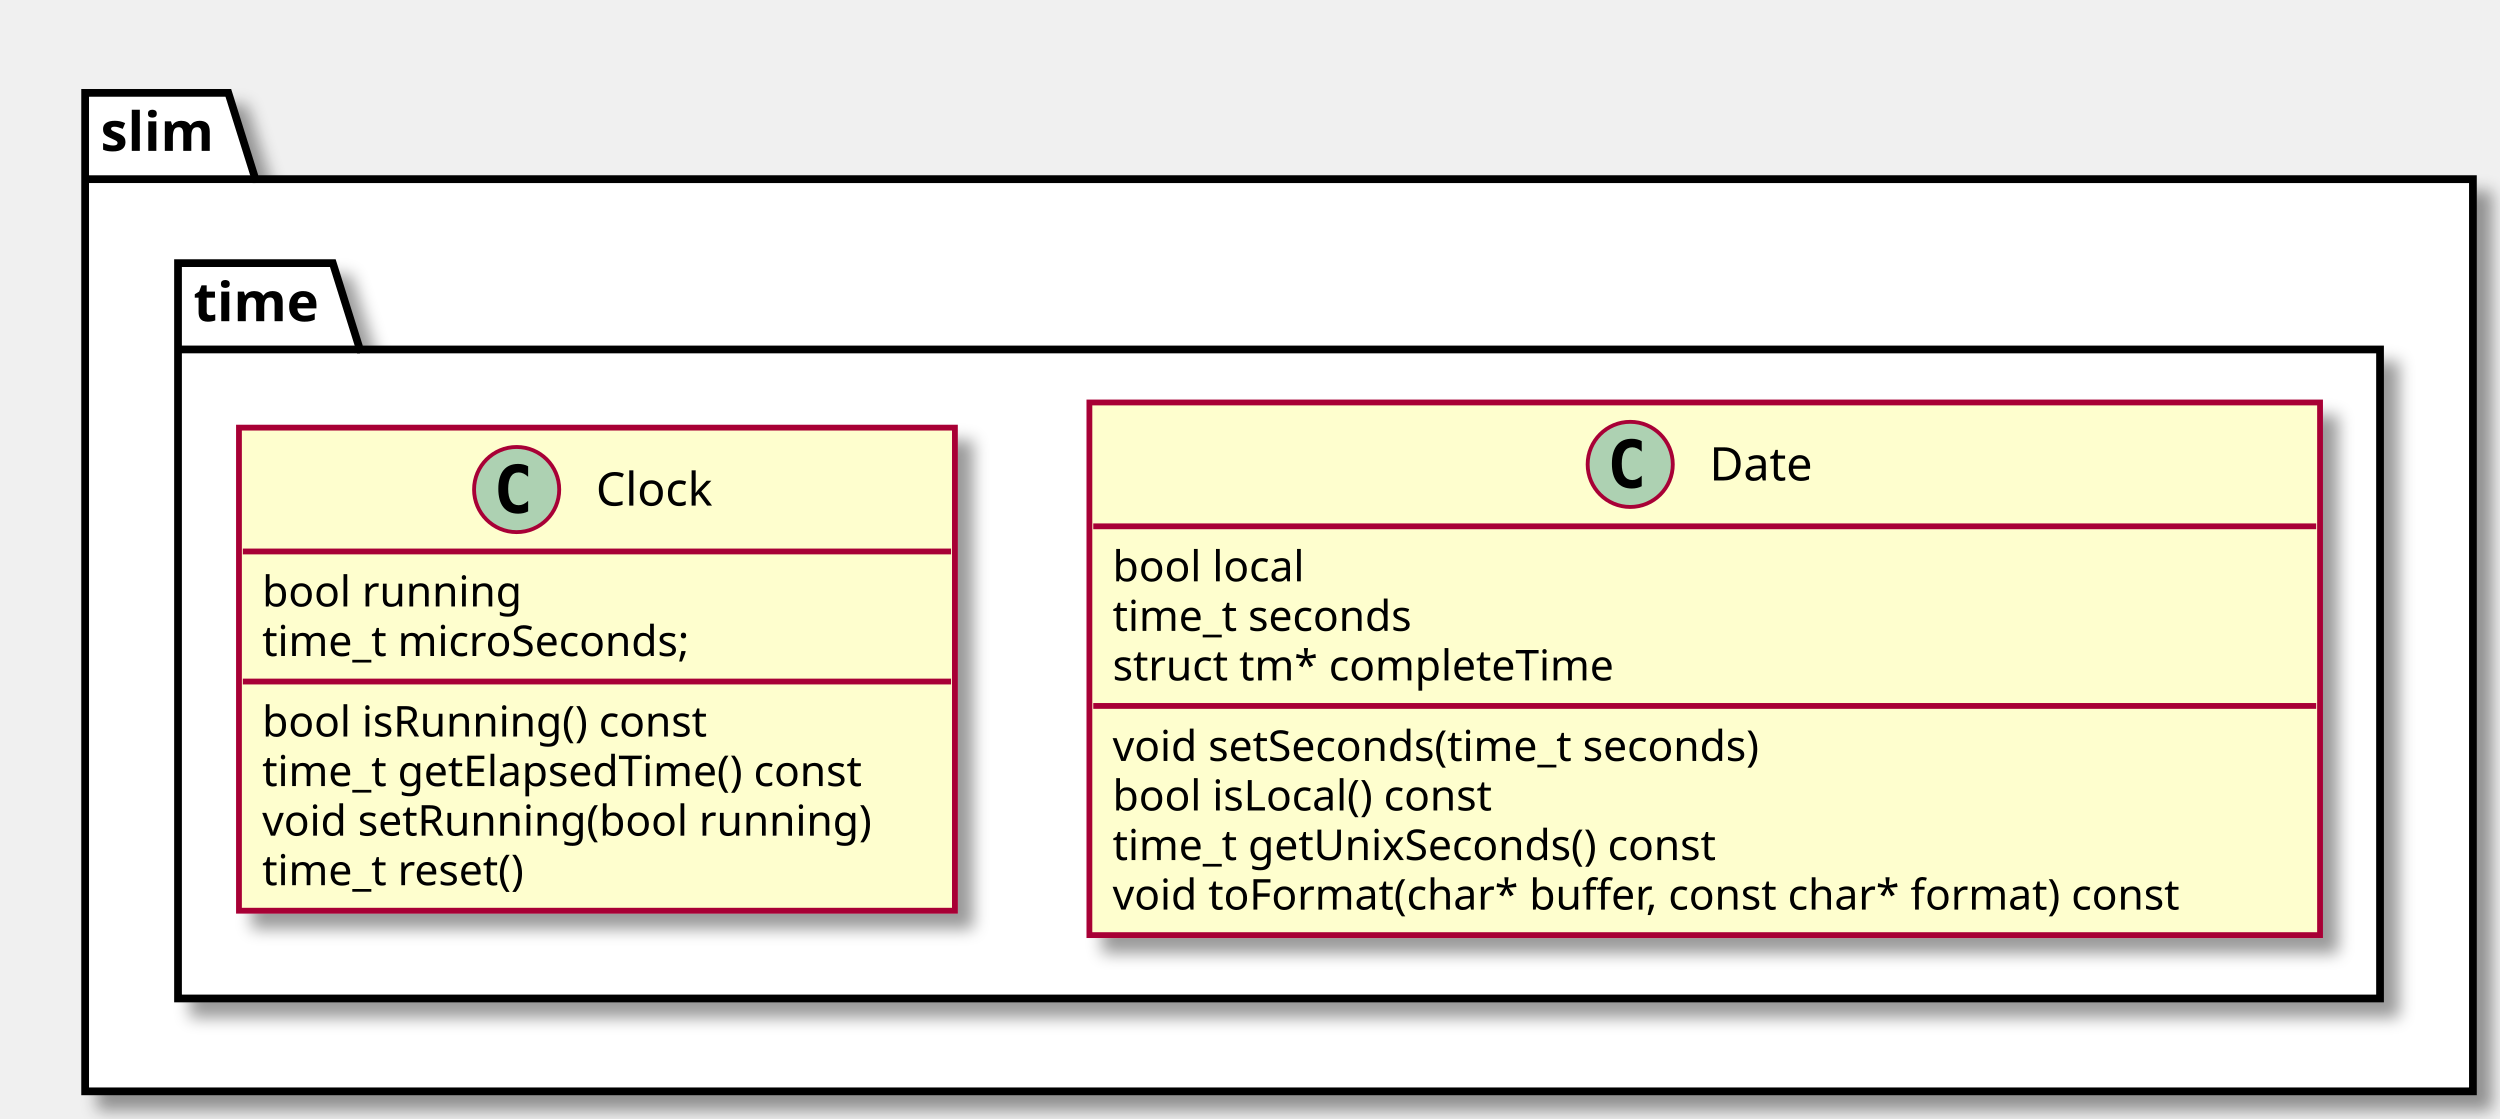
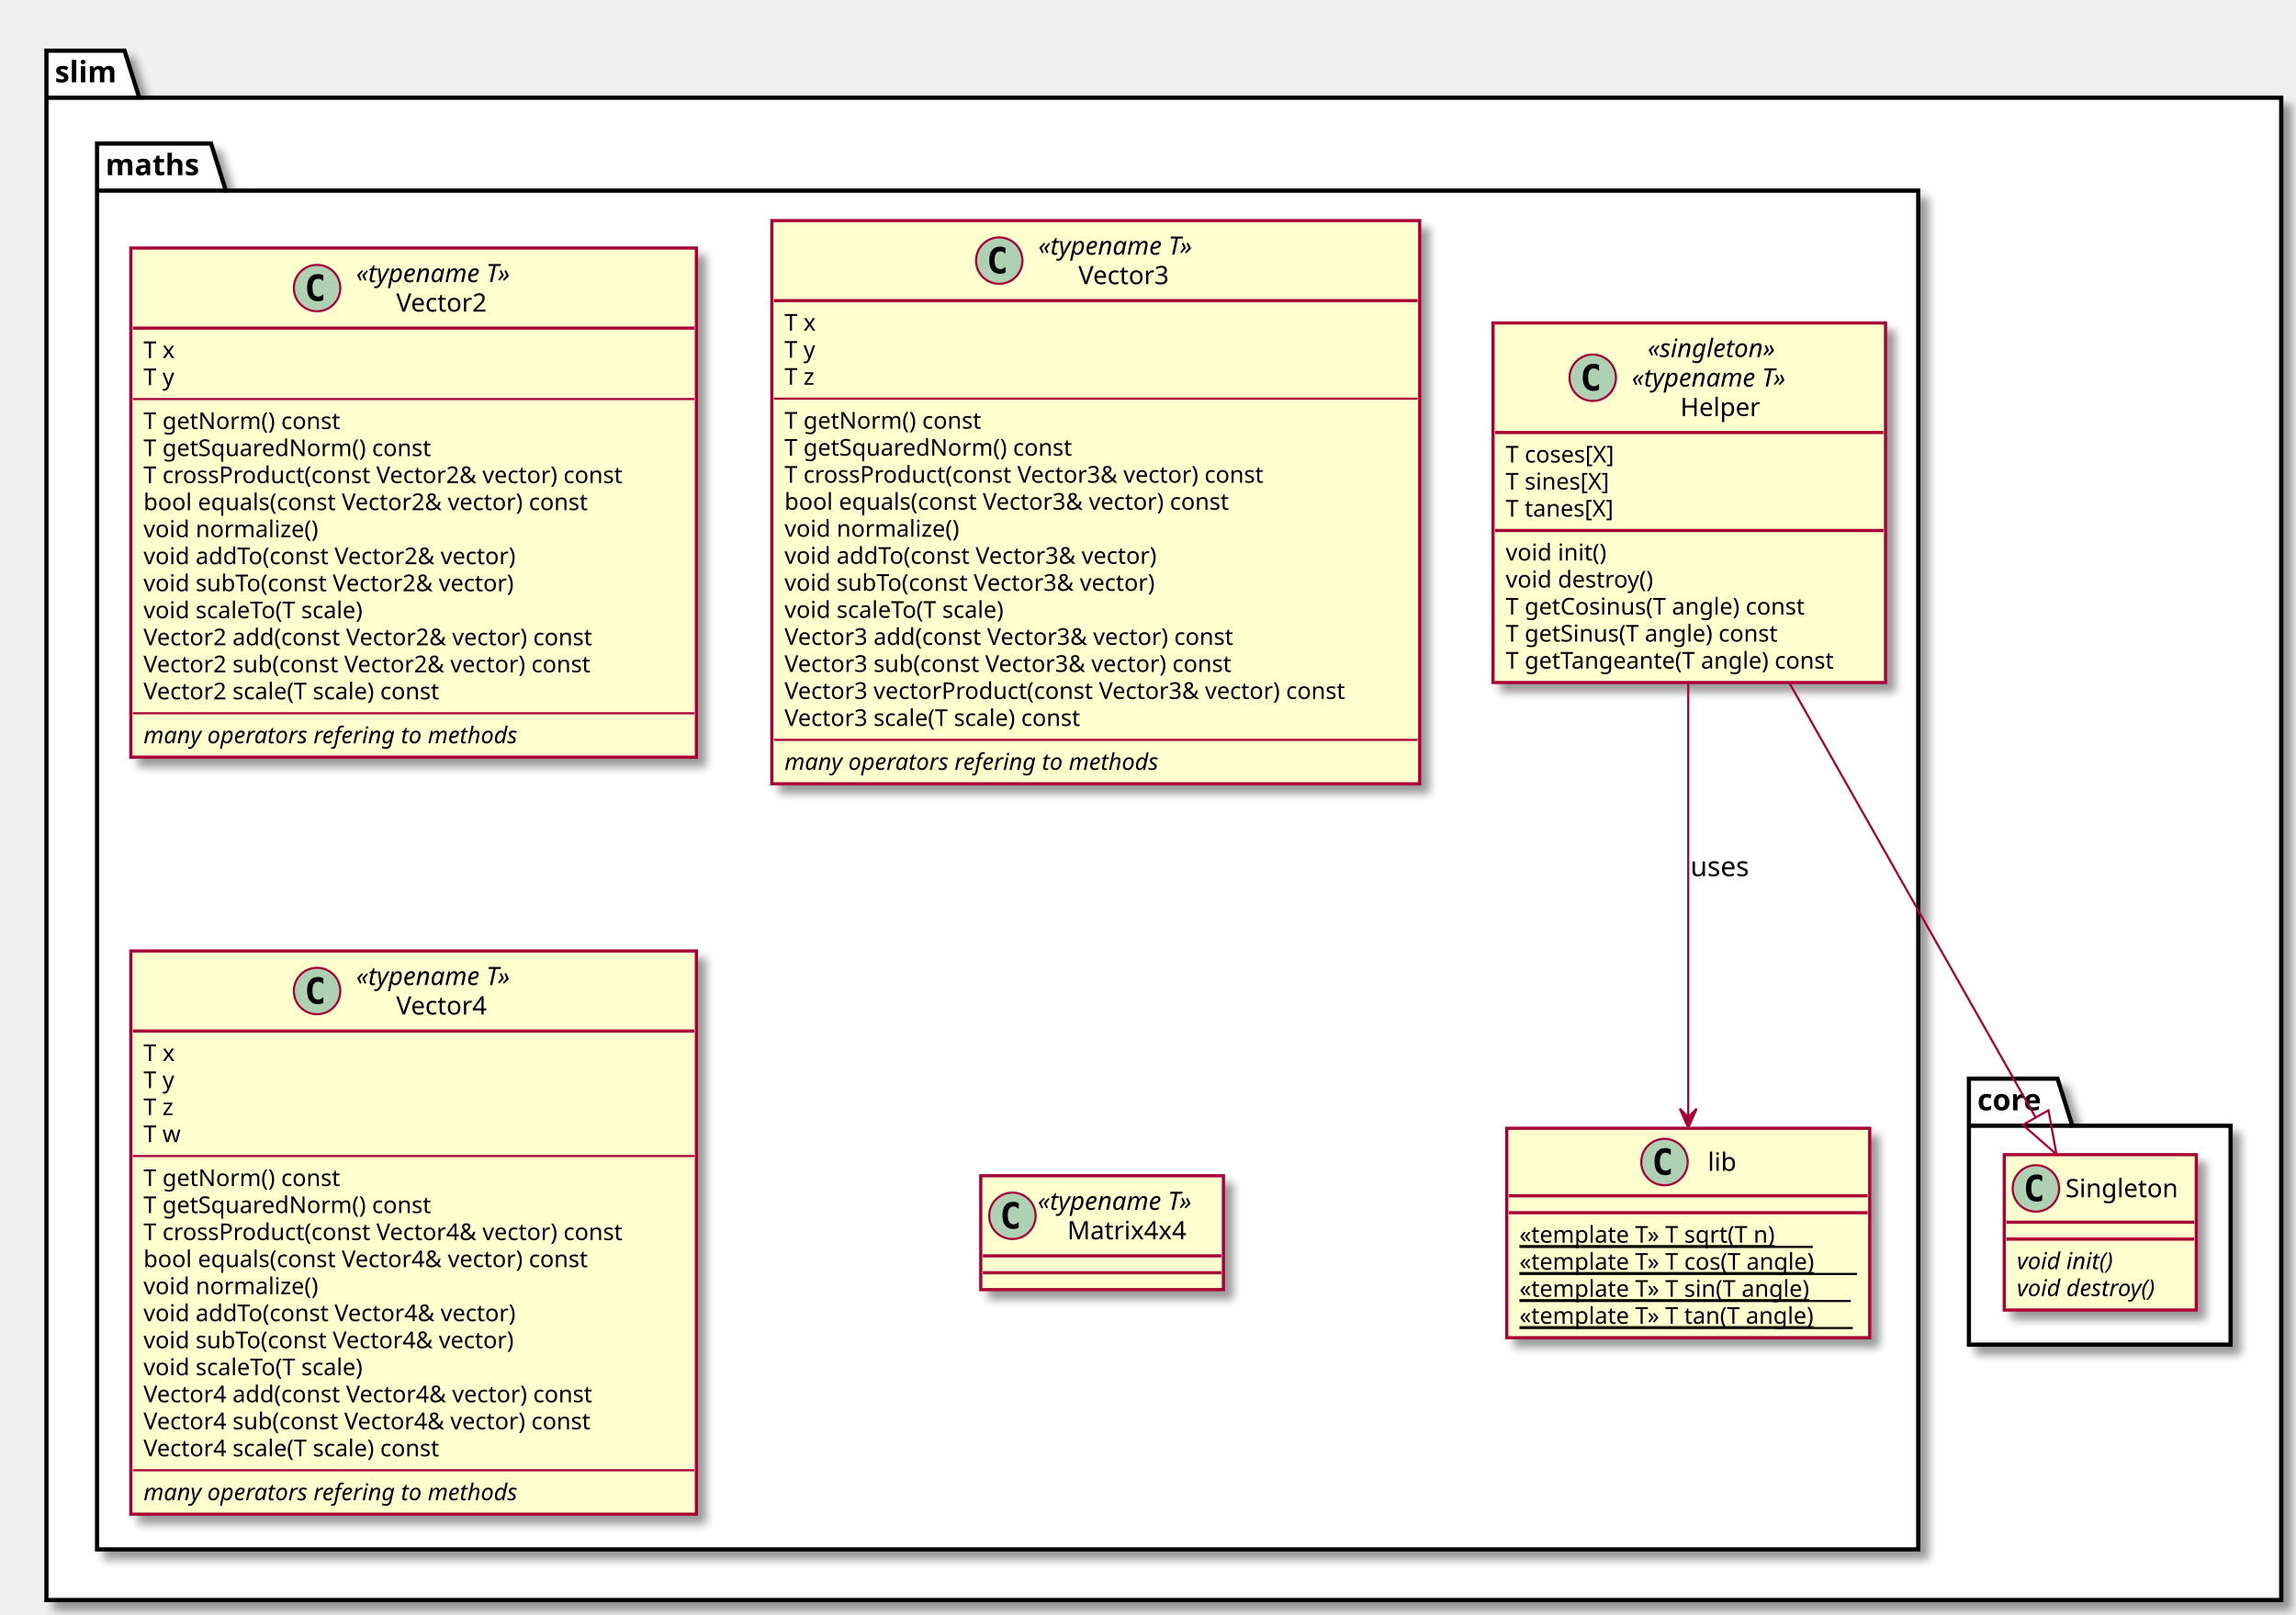
- <svg xmlns="http://www.w3.org/2000/svg" height="289px" style="width:646px;height:289px;" version="1.1" viewBox="0 0 646 289" width="646px">
+ <svg xmlns="http://www.w3.org/2000/svg" height="765px" style="width:1088px;height:765px;" version="1.1" viewBox="0 0 1088 765" width="1088px">
  <defs>
    <filter height="300%" id="f1" width="300%" x="-1" y="-1">
      <feGaussianBlur result="blurOut" stdDeviation="2.0" />
      <feColorMatrix in="blurOut" result="blurOut2" type="matrix" values="0 0 0 0 0 0 0 0 0 0 0 0 0 0 0 0 0 0 .4 0" />
      <feOffset dx="4.0" dy="4.0" in="blurOut2" result="blurOut3" />
      <feBlend in="SourceGraphic" in2="blurOut3" mode="normal" />
    </filter>
  </defs>
  <g>
-     <polygon fill="#FFFFFF" filter="url(#f1)" points="22,24,59,24,66,46.297,639,46.297,639,282,22,282,22,24" style="stroke: #000000; stroke-width: 2.0;" />
+     <polygon fill="#FFFFFF" filter="url(#f1)" points="22,24,59,24,66,46.297,1081,46.297,1081,758,22,758,22,24" style="stroke: #000000; stroke-width: 2.0;" />
    <line style="stroke: #000000; stroke-width: 2.0;" x1="22" x2="66" y1="46.297" y2="46.297" />
    <text fill="#000000" font-family="sans-serif" font-size="14" font-weight="bold" lengthAdjust="spacingAndGlyphs" textLength="31" x="26" y="38.995">slim</text>
-     <polygon fill="#FFFFFF" filter="url(#f1)" points="46,68,86,68,93,90.297,615,90.297,615,258,46,258,46,68" style="stroke: #000000; stroke-width: 2.0;" />
-     <line style="stroke: #000000; stroke-width: 2.0;" x1="46" x2="93" y1="90.297" y2="90.297" />
-     <text fill="#000000" font-family="sans-serif" font-size="14" font-weight="bold" lengthAdjust="spacingAndGlyphs" textLength="34" x="50" y="82.995">time</text>
-     <rect fill="#FEFECE" filter="url(#f1)" height="137.633" style="stroke: #A80036; stroke-width: 1.5;" width="318" x="281.5" y="104" />
-     <ellipse cx="421.25" cy="120" fill="#ADD1B2" rx="11" ry="11" style="stroke: #A80036; stroke-width: 1.0;" />
-     <path d="M424.219,125.641 Q423.641,125.938 423,126.086 Q422.359,126.234 421.656,126.234 Q419.156,126.234 417.836,124.586 Q416.516,122.938 416.516,119.812 Q416.516,116.688 417.836,115.031 Q419.156,113.375 421.656,113.375 Q422.359,113.375 423.008,113.531 Q423.656,113.688 424.219,113.984 L424.219,116.703 Q423.594,116.125 423,115.852 Q422.406,115.578 421.781,115.578 Q420.438,115.578 419.75,116.648 Q419.062,117.719 419.062,119.812 Q419.062,121.906 419.75,122.977 Q420.438,124.047 421.781,124.047 Q422.406,124.047 423,123.773 Q423.594,123.5 424.219,122.922 L424.219,125.641 Z " />
-     <text fill="#000000" font-family="sans-serif" font-size="12" lengthAdjust="spacingAndGlyphs" textLength="30" x="441.75" y="124.154">Date</text>
-     <line style="stroke: #A80036; stroke-width: 1.5;" x1="282.5" x2="598.5" y1="136" y2="136" />
-     <text fill="#000000" font-family="sans-serif" font-size="11" lengthAdjust="spacingAndGlyphs" textLength="54" x="287.5" y="150.21">bool local</text>
-     <text fill="#000000" font-family="sans-serif" font-size="11" lengthAdjust="spacingAndGlyphs" textLength="87" x="287.5" y="163.015">time_t seconds</text>
-     <text fill="#000000" font-family="sans-serif" font-size="11" lengthAdjust="spacingAndGlyphs" textLength="142" x="287.5" y="175.82">struct tm* completeTime</text>
-     <line style="stroke: #A80036; stroke-width: 1.5;" x1="282.5" x2="598.5" y1="182.414" y2="182.414" />
-     <text fill="#000000" font-family="sans-serif" font-size="11" lengthAdjust="spacingAndGlyphs" textLength="189" x="287.5" y="196.625">void setSeconds(time_t seconds)</text>
-     <text fill="#000000" font-family="sans-serif" font-size="11" lengthAdjust="spacingAndGlyphs" textLength="110" x="287.5" y="209.429">bool isLocal() const</text>
-     <text fill="#000000" font-family="sans-serif" font-size="11" lengthAdjust="spacingAndGlyphs" textLength="173" x="287.5" y="222.234">time_t getUnixSeconds() const</text>
-     <text fill="#000000" font-family="sans-serif" font-size="11" lengthAdjust="spacingAndGlyphs" textLength="306" x="287.5" y="235.039">void toFormat(char* buffer, const char* format) const</text>
-     <rect fill="#FEFECE" filter="url(#f1)" height="124.828" style="stroke: #A80036; stroke-width: 1.5;" width="185" x="61.75" y="110.5" />
-     <ellipse cx="133.5" cy="126.5" fill="#ADD1B2" rx="11" ry="11" style="stroke: #A80036; stroke-width: 1.0;" />
-     <path d="M136.469,132.141 Q135.891,132.438 135.25,132.586 Q134.609,132.734 133.906,132.734 Q131.406,132.734 130.086,131.086 Q128.766,129.438 128.766,126.312 Q128.766,123.188 130.086,121.531 Q131.406,119.875 133.906,119.875 Q134.609,119.875 135.258,120.031 Q135.906,120.188 136.469,120.484 L136.469,123.203 Q135.844,122.625 135.25,122.352 Q134.656,122.078 134.031,122.078 Q132.688,122.078 132,123.148 Q131.312,124.219 131.312,126.312 Q131.312,128.406 132,129.477 Q132.688,130.547 134.031,130.547 Q134.656,130.547 135.25,130.273 Q135.844,130 136.469,129.422 L136.469,132.141 Z " />
-     <text fill="#000000" font-family="sans-serif" font-size="12" lengthAdjust="spacingAndGlyphs" textLength="33" x="154" y="130.654">Clock</text>
-     <line style="stroke: #A80036; stroke-width: 1.5;" x1="62.75" x2="245.75" y1="142.5" y2="142.5" />
-     <text fill="#000000" font-family="sans-serif" font-size="11" lengthAdjust="spacingAndGlyphs" textLength="71" x="67.75" y="156.71">bool running</text>
-     <text fill="#000000" font-family="sans-serif" font-size="11" lengthAdjust="spacingAndGlyphs" textLength="124" x="67.75" y="169.515">time_t microSeconds;</text>
-     <line style="stroke: #A80036; stroke-width: 1.5;" x1="62.75" x2="245.75" y1="176.109" y2="176.109" />
-     <text fill="#000000" font-family="sans-serif" font-size="11" lengthAdjust="spacingAndGlyphs" textLength="126" x="67.75" y="190.32">bool isRunning() const</text>
-     <text fill="#000000" font-family="sans-serif" font-size="11" lengthAdjust="spacingAndGlyphs" textLength="173" x="67.75" y="203.125">time_t getElapsedTime() const</text>
-     <text fill="#000000" font-family="sans-serif" font-size="11" lengthAdjust="spacingAndGlyphs" textLength="169" x="67.75" y="215.929">void setRunning(bool running)</text>
-     <text fill="#000000" font-family="sans-serif" font-size="11" lengthAdjust="spacingAndGlyphs" textLength="77" x="67.75" y="228.734">time_t reset()</text>
+     <polygon fill="#FFFFFF" filter="url(#f1)" points="46,68,100,68,107,90.297,909,90.297,909,734,46,734,46,68" style="stroke: #000000; stroke-width: 2.0;" />
+     <line style="stroke: #000000; stroke-width: 2.0;" x1="46" x2="107" y1="90.297" y2="90.297" />
+     <text fill="#000000" font-family="sans-serif" font-size="14" font-weight="bold" lengthAdjust="spacingAndGlyphs" textLength="48" x="50" y="82.995">maths</text>
+     <polygon fill="#FFFFFF" filter="url(#f1)" points="933,511,975,511,982,533.297,1057,533.297,1057,637,933,637,933,511" style="stroke: #000000; stroke-width: 2.0;" />
+     <line style="stroke: #000000; stroke-width: 2.0;" x1="933" x2="982" y1="533.297" y2="533.297" />
+     <text fill="#000000" font-family="sans-serif" font-size="14" font-weight="bold" lengthAdjust="spacingAndGlyphs" textLength="36" x="937" y="525.995">core</text>
+     <rect fill="#FEFECE" filter="url(#f1)" height="99.219" style="stroke: #A80036; stroke-width: 1.5;" width="172" x="714" y="534.5" />
+     <ellipse cx="788.75" cy="550.5" fill="#ADD1B2" rx="11" ry="11" style="stroke: #A80036; stroke-width: 1.0;" />
+     <path d="M791.719,556.141 Q791.141,556.438 790.5,556.586 Q789.859,556.734 789.156,556.734 Q786.656,556.734 785.336,555.086 Q784.016,553.438 784.016,550.312 Q784.016,547.188 785.336,545.531 Q786.656,543.875 789.156,543.875 Q789.859,543.875 790.508,544.031 Q791.156,544.188 791.719,544.484 L791.719,547.203 Q791.094,546.625 790.5,546.352 Q789.906,546.078 789.281,546.078 Q787.938,546.078 787.25,547.148 Q786.562,548.219 786.562,550.312 Q786.562,552.406 787.25,553.477 Q787.938,554.547 789.281,554.547 Q789.906,554.547 790.5,554.273 Q791.094,554 791.719,553.422 L791.719,556.141 Z " />
+     <text fill="#000000" font-family="sans-serif" font-size="12" lengthAdjust="spacingAndGlyphs" textLength="14" x="809.25" y="554.654">lib</text>
+     <line style="stroke: #A80036; stroke-width: 1.5;" x1="715" x2="885" y1="566.5" y2="566.5" />
+     <line style="stroke: #A80036; stroke-width: 1.5;" x1="715" x2="885" y1="574.5" y2="574.5" />
+     <text fill="#000000" font-family="sans-serif" font-size="11" lengthAdjust="spacingAndGlyphs" text-decoration="underline" textLength="139" x="720" y="588.71">«template T» T sqrt(T n)</text>
+     <line style="stroke: #000000; stroke-width: 1.0;" x1="720" x2="859" y1="590.71" y2="590.71" />
+     <text fill="#000000" font-family="sans-serif" font-size="11" lengthAdjust="spacingAndGlyphs" text-decoration="underline" textLength="160" x="720" y="601.515">«template T» T cos(T angle)</text>
+     <line style="stroke: #000000; stroke-width: 1.0;" x1="720" x2="880" y1="603.515" y2="603.515" />
+     <text fill="#000000" font-family="sans-serif" font-size="11" lengthAdjust="spacingAndGlyphs" text-decoration="underline" textLength="157" x="720" y="614.32">«template T» T sin(T angle)</text>
+     <line style="stroke: #000000; stroke-width: 1.0;" x1="720" x2="877" y1="616.32" y2="616.32" />
+     <text fill="#000000" font-family="sans-serif" font-size="11" lengthAdjust="spacingAndGlyphs" text-decoration="underline" textLength="158" x="720" y="627.125">«template T» T tan(T angle)</text>
+     <line style="stroke: #000000; stroke-width: 1.0;" x1="720" x2="878" y1="629.125" y2="629.125" />
+     <rect fill="#FEFECE" filter="url(#f1)" height="241.203" style="stroke: #A80036; stroke-width: 1.5;" width="268" x="62" y="117.5" />
+     <ellipse cx="150.25" cy="136.469" fill="#ADD1B2" rx="11" ry="11" style="stroke: #A80036; stroke-width: 1.0;" />
+     <path d="M153.219,142.109 Q152.641,142.406 152,142.555 Q151.359,142.703 150.656,142.703 Q148.156,142.703 146.836,141.055 Q145.516,139.406 145.516,136.281 Q145.516,133.156 146.836,131.5 Q148.156,129.844 150.656,129.844 Q151.359,129.844 152.008,130 Q152.656,130.156 153.219,130.453 L153.219,133.172 Q152.594,132.594 152,132.32 Q151.406,132.047 150.781,132.047 Q149.438,132.047 148.75,133.117 Q148.062,134.188 148.062,136.281 Q148.062,138.375 148.75,139.445 Q149.438,140.516 150.781,140.516 Q151.406,140.516 152,140.242 Q152.594,139.969 153.219,139.391 L153.219,142.109 Z " />
+     <text fill="#000000" font-family="sans-serif" font-size="12" font-style="italic" lengthAdjust="spacingAndGlyphs" textLength="87" x="168.75" y="133.639">«typename T»</text>
+     <text fill="#000000" font-family="sans-serif" font-size="12" lengthAdjust="spacingAndGlyphs" textLength="49" x="187.75" y="147.607">Vector2</text>
+     <line style="stroke: #A80036; stroke-width: 1.5;" x1="63" x2="329" y1="155.438" y2="155.438" />
+     <text fill="#000000" font-family="sans-serif" font-size="11" lengthAdjust="spacingAndGlyphs" textLength="17" x="68" y="169.648">T x</text>
+     <text fill="#000000" font-family="sans-serif" font-size="11" lengthAdjust="spacingAndGlyphs" textLength="17" x="68" y="182.453">T y</text>
+     <line style="stroke: #A80036; stroke-width: 1.0;" x1="63" x2="329" y1="189.047" y2="189.047" />
+     <text fill="#000000" font-family="sans-serif" font-size="11" lengthAdjust="spacingAndGlyphs" textLength="103" x="68" y="203.257">T getNorm() const</text>
+     <text fill="#000000" font-family="sans-serif" font-size="11" lengthAdjust="spacingAndGlyphs" textLength="151" x="68" y="216.062">T getSquaredNorm() const</text>
+     <text fill="#000000" font-family="sans-serif" font-size="11" lengthAdjust="spacingAndGlyphs" textLength="256" x="68" y="228.867">T crossProduct(const Vector2&amp; vector) const</text>
+     <text fill="#000000" font-family="sans-serif" font-size="11" lengthAdjust="spacingAndGlyphs" textLength="236" x="68" y="241.671">bool equals(const Vector2&amp; vector) const</text>
+     <text fill="#000000" font-family="sans-serif" font-size="11" lengthAdjust="spacingAndGlyphs" textLength="90" x="68" y="254.476">void normalize()</text>
+     <text fill="#000000" font-family="sans-serif" font-size="11" lengthAdjust="spacingAndGlyphs" textLength="197" x="68" y="267.281">void addTo(const Vector2&amp; vector)</text>
+     <text fill="#000000" font-family="sans-serif" font-size="11" lengthAdjust="spacingAndGlyphs" textLength="197" x="68" y="280.085">void subTo(const Vector2&amp; vector)</text>
+     <text fill="#000000" font-family="sans-serif" font-size="11" lengthAdjust="spacingAndGlyphs" textLength="120" x="68" y="292.89">void scaleTo(T scale)</text>
+     <text fill="#000000" font-family="sans-serif" font-size="11" lengthAdjust="spacingAndGlyphs" textLength="238" x="68" y="305.695">Vector2 add(const Vector2&amp; vector) const</text>
+     <text fill="#000000" font-family="sans-serif" font-size="11" lengthAdjust="spacingAndGlyphs" textLength="238" x="68" y="318.5">Vector2 sub(const Vector2&amp; vector) const</text>
+     <text fill="#000000" font-family="sans-serif" font-size="11" lengthAdjust="spacingAndGlyphs" textLength="161" x="68" y="331.304">Vector2 scale(T scale) const</text>
+     <line style="stroke: #A80036; stroke-width: 1.0;" x1="63" x2="329" y1="337.898" y2="337.898" />
+     <text fill="#000000" font-family="sans-serif" font-size="11" font-style="italic" lengthAdjust="spacingAndGlyphs" textLength="209" x="68" y="352.109">many operators refering to methods</text>
+     <rect fill="#FEFECE" filter="url(#f1)" height="266.812" style="stroke: #A80036; stroke-width: 1.5;" width="307" x="365.75" y="104.5" />
+     <ellipse cx="473.5" cy="123.469" fill="#ADD1B2" rx="11" ry="11" style="stroke: #A80036; stroke-width: 1.0;" />
+     <path d="M476.469,129.109 Q475.891,129.406 475.25,129.555 Q474.609,129.703 473.906,129.703 Q471.406,129.703 470.086,128.055 Q468.766,126.406 468.766,123.281 Q468.766,120.156 470.086,118.5 Q471.406,116.844 473.906,116.844 Q474.609,116.844 475.258,117 Q475.906,117.156 476.469,117.453 L476.469,120.172 Q475.844,119.594 475.25,119.32 Q474.656,119.047 474.031,119.047 Q472.688,119.047 472,120.117 Q471.312,121.188 471.312,123.281 Q471.312,125.375 472,126.445 Q472.688,127.516 474.031,127.516 Q474.656,127.516 475.25,127.242 Q475.844,126.969 476.469,126.391 L476.469,129.109 Z " />
+     <text fill="#000000" font-family="sans-serif" font-size="12" font-style="italic" lengthAdjust="spacingAndGlyphs" textLength="87" x="492" y="120.639">«typename T»</text>
+     <text fill="#000000" font-family="sans-serif" font-size="12" lengthAdjust="spacingAndGlyphs" textLength="49" x="511" y="134.607">Vector3</text>
+     <line style="stroke: #A80036; stroke-width: 1.5;" x1="366.75" x2="671.75" y1="142.438" y2="142.438" />
+     <text fill="#000000" font-family="sans-serif" font-size="11" lengthAdjust="spacingAndGlyphs" textLength="17" x="371.75" y="156.648">T x</text>
+     <text fill="#000000" font-family="sans-serif" font-size="11" lengthAdjust="spacingAndGlyphs" textLength="17" x="371.75" y="169.453">T y</text>
+     <text fill="#000000" font-family="sans-serif" font-size="11" lengthAdjust="spacingAndGlyphs" textLength="16" x="371.75" y="182.257">T z</text>
+     <line style="stroke: #A80036; stroke-width: 1.0;" x1="366.75" x2="671.75" y1="188.852" y2="188.852" />
+     <text fill="#000000" font-family="sans-serif" font-size="11" lengthAdjust="spacingAndGlyphs" textLength="103" x="371.75" y="203.062">T getNorm() const</text>
+     <text fill="#000000" font-family="sans-serif" font-size="11" lengthAdjust="spacingAndGlyphs" textLength="151" x="371.75" y="215.867">T getSquaredNorm() const</text>
+     <text fill="#000000" font-family="sans-serif" font-size="11" lengthAdjust="spacingAndGlyphs" textLength="256" x="371.75" y="228.671">T crossProduct(const Vector3&amp; vector) const</text>
+     <text fill="#000000" font-family="sans-serif" font-size="11" lengthAdjust="spacingAndGlyphs" textLength="236" x="371.75" y="241.476">bool equals(const Vector3&amp; vector) const</text>
+     <text fill="#000000" font-family="sans-serif" font-size="11" lengthAdjust="spacingAndGlyphs" textLength="90" x="371.75" y="254.281">void normalize()</text>
+     <text fill="#000000" font-family="sans-serif" font-size="11" lengthAdjust="spacingAndGlyphs" textLength="197" x="371.75" y="267.085">void addTo(const Vector3&amp; vector)</text>
+     <text fill="#000000" font-family="sans-serif" font-size="11" lengthAdjust="spacingAndGlyphs" textLength="197" x="371.75" y="279.89">void subTo(const Vector3&amp; vector)</text>
+     <text fill="#000000" font-family="sans-serif" font-size="11" lengthAdjust="spacingAndGlyphs" textLength="120" x="371.75" y="292.695">void scaleTo(T scale)</text>
+     <text fill="#000000" font-family="sans-serif" font-size="11" lengthAdjust="spacingAndGlyphs" textLength="238" x="371.75" y="305.5">Vector3 add(const Vector3&amp; vector) const</text>
+     <text fill="#000000" font-family="sans-serif" font-size="11" lengthAdjust="spacingAndGlyphs" textLength="238" x="371.75" y="318.304">Vector3 sub(const Vector3&amp; vector) const</text>
+     <text fill="#000000" font-family="sans-serif" font-size="11" lengthAdjust="spacingAndGlyphs" textLength="295" x="371.75" y="331.109">Vector3 vectorProduct(const Vector3&amp; vector) const</text>
+     <text fill="#000000" font-family="sans-serif" font-size="11" lengthAdjust="spacingAndGlyphs" textLength="161" x="371.75" y="343.914">Vector3 scale(T scale) const</text>
+     <line style="stroke: #A80036; stroke-width: 1.0;" x1="366.75" x2="671.75" y1="350.508" y2="350.508" />
+     <text fill="#000000" font-family="sans-serif" font-size="11" font-style="italic" lengthAdjust="spacingAndGlyphs" textLength="209" x="371.75" y="364.718">many operators refering to methods</text>
+     <rect fill="#FEFECE" filter="url(#f1)" height="266.812" style="stroke: #A80036; stroke-width: 1.5;" width="268" x="62" y="450.5" />
+     <ellipse cx="150.25" cy="469.469" fill="#ADD1B2" rx="11" ry="11" style="stroke: #A80036; stroke-width: 1.0;" />
+     <path d="M153.219,475.109 Q152.641,475.406 152,475.555 Q151.359,475.703 150.656,475.703 Q148.156,475.703 146.836,474.055 Q145.516,472.406 145.516,469.281 Q145.516,466.156 146.836,464.5 Q148.156,462.844 150.656,462.844 Q151.359,462.844 152.008,463 Q152.656,463.156 153.219,463.453 L153.219,466.172 Q152.594,465.594 152,465.32 Q151.406,465.047 150.781,465.047 Q149.438,465.047 148.75,466.117 Q148.062,467.188 148.062,469.281 Q148.062,471.375 148.75,472.445 Q149.438,473.516 150.781,473.516 Q151.406,473.516 152,473.242 Q152.594,472.969 153.219,472.391 L153.219,475.109 Z " />
+     <text fill="#000000" font-family="sans-serif" font-size="12" font-style="italic" lengthAdjust="spacingAndGlyphs" textLength="87" x="168.75" y="466.639">«typename T»</text>
+     <text fill="#000000" font-family="sans-serif" font-size="12" lengthAdjust="spacingAndGlyphs" textLength="49" x="187.75" y="480.607">Vector4</text>
+     <line style="stroke: #A80036; stroke-width: 1.5;" x1="63" x2="329" y1="488.438" y2="488.438" />
+     <text fill="#000000" font-family="sans-serif" font-size="11" lengthAdjust="spacingAndGlyphs" textLength="17" x="68" y="502.648">T x</text>
+     <text fill="#000000" font-family="sans-serif" font-size="11" lengthAdjust="spacingAndGlyphs" textLength="17" x="68" y="515.453">T y</text>
+     <text fill="#000000" font-family="sans-serif" font-size="11" lengthAdjust="spacingAndGlyphs" textLength="16" x="68" y="528.257">T z</text>
+     <text fill="#000000" font-family="sans-serif" font-size="11" lengthAdjust="spacingAndGlyphs" textLength="20" x="68" y="541.062">T w</text>
+     <line style="stroke: #A80036; stroke-width: 1.0;" x1="63" x2="329" y1="547.656" y2="547.656" />
+     <text fill="#000000" font-family="sans-serif" font-size="11" lengthAdjust="spacingAndGlyphs" textLength="103" x="68" y="561.867">T getNorm() const</text>
+     <text fill="#000000" font-family="sans-serif" font-size="11" lengthAdjust="spacingAndGlyphs" textLength="151" x="68" y="574.671">T getSquaredNorm() const</text>
+     <text fill="#000000" font-family="sans-serif" font-size="11" lengthAdjust="spacingAndGlyphs" textLength="256" x="68" y="587.476">T crossProduct(const Vector4&amp; vector) const</text>
+     <text fill="#000000" font-family="sans-serif" font-size="11" lengthAdjust="spacingAndGlyphs" textLength="236" x="68" y="600.281">bool equals(const Vector4&amp; vector) const</text>
+     <text fill="#000000" font-family="sans-serif" font-size="11" lengthAdjust="spacingAndGlyphs" textLength="90" x="68" y="613.085">void normalize()</text>
+     <text fill="#000000" font-family="sans-serif" font-size="11" lengthAdjust="spacingAndGlyphs" textLength="197" x="68" y="625.89">void addTo(const Vector4&amp; vector)</text>
+     <text fill="#000000" font-family="sans-serif" font-size="11" lengthAdjust="spacingAndGlyphs" textLength="197" x="68" y="638.695">void subTo(const Vector4&amp; vector)</text>
+     <text fill="#000000" font-family="sans-serif" font-size="11" lengthAdjust="spacingAndGlyphs" textLength="120" x="68" y="651.5">void scaleTo(T scale)</text>
+     <text fill="#000000" font-family="sans-serif" font-size="11" lengthAdjust="spacingAndGlyphs" textLength="238" x="68" y="664.304">Vector4 add(const Vector4&amp; vector) const</text>
+     <text fill="#000000" font-family="sans-serif" font-size="11" lengthAdjust="spacingAndGlyphs" textLength="238" x="68" y="677.109">Vector4 sub(const Vector4&amp; vector) const</text>
+     <text fill="#000000" font-family="sans-serif" font-size="11" lengthAdjust="spacingAndGlyphs" textLength="161" x="68" y="689.914">Vector4 scale(T scale) const</text>
+     <line style="stroke: #A80036; stroke-width: 1.0;" x1="63" x2="329" y1="696.508" y2="696.508" />
+     <text fill="#000000" font-family="sans-serif" font-size="11" font-style="italic" lengthAdjust="spacingAndGlyphs" textLength="209" x="68" y="710.718">many operators refering to methods</text>
+     <rect fill="#FEFECE" filter="url(#f1)" height="53.938" style="stroke: #A80036; stroke-width: 1.5;" width="115" x="464.75" y="557" />
+     <ellipse cx="479.75" cy="575.969" fill="#ADD1B2" rx="11" ry="11" style="stroke: #A80036; stroke-width: 1.0;" />
+     <path d="M482.719,581.609 Q482.141,581.906 481.5,582.055 Q480.859,582.203 480.156,582.203 Q477.656,582.203 476.336,580.555 Q475.016,578.906 475.016,575.781 Q475.016,572.656 476.336,571 Q477.656,569.344 480.156,569.344 Q480.859,569.344 481.508,569.5 Q482.156,569.656 482.719,569.953 L482.719,572.672 Q482.094,572.094 481.5,571.82 Q480.906,571.547 480.281,571.547 Q478.938,571.547 478.25,572.617 Q477.562,573.688 477.562,575.781 Q477.562,577.875 478.25,578.945 Q478.938,580.016 480.281,580.016 Q480.906,580.016 481.5,579.742 Q482.094,579.469 482.719,578.891 L482.719,581.609 Z " />
+     <text fill="#000000" font-family="sans-serif" font-size="12" font-style="italic" lengthAdjust="spacingAndGlyphs" textLength="87" x="491.75" y="573.139">«typename T»</text>
+     <text fill="#000000" font-family="sans-serif" font-size="12" lengthAdjust="spacingAndGlyphs" textLength="59" x="505.75" y="587.107">Matrix4x4</text>
+     <line style="stroke: #A80036; stroke-width: 1.5;" x1="465.75" x2="578.75" y1="594.938" y2="594.938" />
+     <line style="stroke: #A80036; stroke-width: 1.5;" x1="465.75" x2="578.75" y1="602.938" y2="602.938" />
+     <rect fill="#FEFECE" filter="url(#f1)" height="170.344" style="stroke: #A80036; stroke-width: 1.5;" width="186" x="707.5" y="153" />
+     <ellipse cx="754.75" cy="178.953" fill="#ADD1B2" rx="11" ry="11" style="stroke: #A80036; stroke-width: 1.0;" />
+     <path d="M757.719,184.594 Q757.141,184.891 756.5,185.039 Q755.859,185.188 755.156,185.188 Q752.656,185.188 751.336,183.539 Q750.016,181.891 750.016,178.766 Q750.016,175.641 751.336,173.984 Q752.656,172.328 755.156,172.328 Q755.859,172.328 756.508,172.484 Q757.156,172.641 757.719,172.938 L757.719,175.656 Q757.094,175.078 756.5,174.805 Q755.906,174.531 755.281,174.531 Q753.938,174.531 753.25,175.602 Q752.562,176.672 752.562,178.766 Q752.562,180.859 753.25,181.93 Q753.938,183 755.281,183 Q755.906,183 756.5,182.727 Q757.094,182.453 757.719,181.875 L757.719,184.594 Z " />
+     <text fill="#000000" font-family="sans-serif" font-size="12" font-style="italic" lengthAdjust="spacingAndGlyphs" textLength="72" x="780.75" y="169.139">«singleton»</text>
+     <text fill="#000000" font-family="sans-serif" font-size="12" font-style="italic" lengthAdjust="spacingAndGlyphs" textLength="87" x="773.25" y="183.107">«typename T»</text>
+     <text fill="#000000" font-family="sans-serif" font-size="12" lengthAdjust="spacingAndGlyphs" textLength="41" x="796.25" y="197.076">Helper</text>
+     <line style="stroke: #A80036; stroke-width: 1.5;" x1="708.5" x2="892.5" y1="204.906" y2="204.906" />
+     <text fill="#000000" font-family="sans-serif" font-size="11" lengthAdjust="spacingAndGlyphs" textLength="60" x="713.5" y="219.117">T coses[X]</text>
+     <text fill="#000000" font-family="sans-serif" font-size="11" lengthAdjust="spacingAndGlyphs" textLength="57" x="713.5" y="231.921">T sines[X]</text>
+     <text fill="#000000" font-family="sans-serif" font-size="11" lengthAdjust="spacingAndGlyphs" textLength="58" x="713.5" y="244.726">T tanes[X]</text>
+     <line style="stroke: #A80036; stroke-width: 1.5;" x1="708.5" x2="892.5" y1="251.32" y2="251.32" />
+     <text fill="#000000" font-family="sans-serif" font-size="11" lengthAdjust="spacingAndGlyphs" textLength="52" x="713.5" y="265.531">void init()</text>
+     <text fill="#000000" font-family="sans-serif" font-size="11" lengthAdjust="spacingAndGlyphs" textLength="78" x="713.5" y="278.335">void destroy()</text>
+     <text fill="#000000" font-family="sans-serif" font-size="11" lengthAdjust="spacingAndGlyphs" textLength="160" x="713.5" y="291.14">T getCosinus(T angle) const</text>
+     <text fill="#000000" font-family="sans-serif" font-size="11" lengthAdjust="spacingAndGlyphs" textLength="146" x="713.5" y="303.945">T getSinus(T angle) const</text>
+     <text fill="#000000" font-family="sans-serif" font-size="11" lengthAdjust="spacingAndGlyphs" textLength="174" x="713.5" y="316.75">T getTangeante(T angle) const</text>
+     <rect fill="#FEFECE" filter="url(#f1)" height="73.609" style="stroke: #A80036; stroke-width: 1.5;" width="91" x="949.75" y="547" />
+     <ellipse cx="964.75" cy="563" fill="#ADD1B2" rx="11" ry="11" style="stroke: #A80036; stroke-width: 1.0;" />
+     <path d="M967.719,568.641 Q967.141,568.938 966.5,569.086 Q965.859,569.234 965.156,569.234 Q962.656,569.234 961.336,567.586 Q960.016,565.938 960.016,562.812 Q960.016,559.688 961.336,558.031 Q962.656,556.375 965.156,556.375 Q965.859,556.375 966.508,556.531 Q967.156,556.688 967.719,556.984 L967.719,559.703 Q967.094,559.125 966.5,558.852 Q965.906,558.578 965.281,558.578 Q963.938,558.578 963.25,559.648 Q962.562,560.719 962.562,562.812 Q962.562,564.906 963.25,565.977 Q963.938,567.047 965.281,567.047 Q965.906,567.047 966.5,566.773 Q967.094,566.5 967.719,565.922 L967.719,568.641 Z " />
+     <text fill="#000000" font-family="sans-serif" font-size="12" lengthAdjust="spacingAndGlyphs" textLength="59" x="978.75" y="567.154">Singleton</text>
+     <line style="stroke: #A80036; stroke-width: 1.5;" x1="950.75" x2="1039.75" y1="579" y2="579" />
+     <line style="stroke: #A80036; stroke-width: 1.5;" x1="950.75" x2="1039.75" y1="587" y2="587" />
+     <text fill="#000000" font-family="sans-serif" font-size="11" font-style="italic" lengthAdjust="spacingAndGlyphs" textLength="52" x="955.75" y="601.21">void init()</text>
+     <text fill="#000000" font-family="sans-serif" font-size="11" font-style="italic" lengthAdjust="spacingAndGlyphs" textLength="78" x="955.75" y="614.015">void destroy()</text>
+     <path d="M800,323.152 C800,387.318 800,473.782 800,528.972 " fill="none" style="stroke: #A80036; stroke-width: 1.0;" />
+     <polygon fill="#A80036" points="800,534.214,804,525.214,800,529.214,796,525.214,800,534.214" style="stroke: #A80036; stroke-width: 1.0;" />
+     <text fill="#000000" font-family="sans-serif" font-size="13" lengthAdjust="spacingAndGlyphs" textLength="30" x="801" y="415.067">uses</text>
+     <path d="M847.702,323.152 C884.171,387.486 933.345,474.234 964.619,529.405 " fill="none" style="stroke: #A80036; stroke-width: 1.0;" />
+     <polygon fill="none" points="970.721,525.975,974.494,546.826,958.542,532.879,970.721,525.975" style="stroke: #A80036; stroke-width: 1.0;" />
  </g>
</svg>
